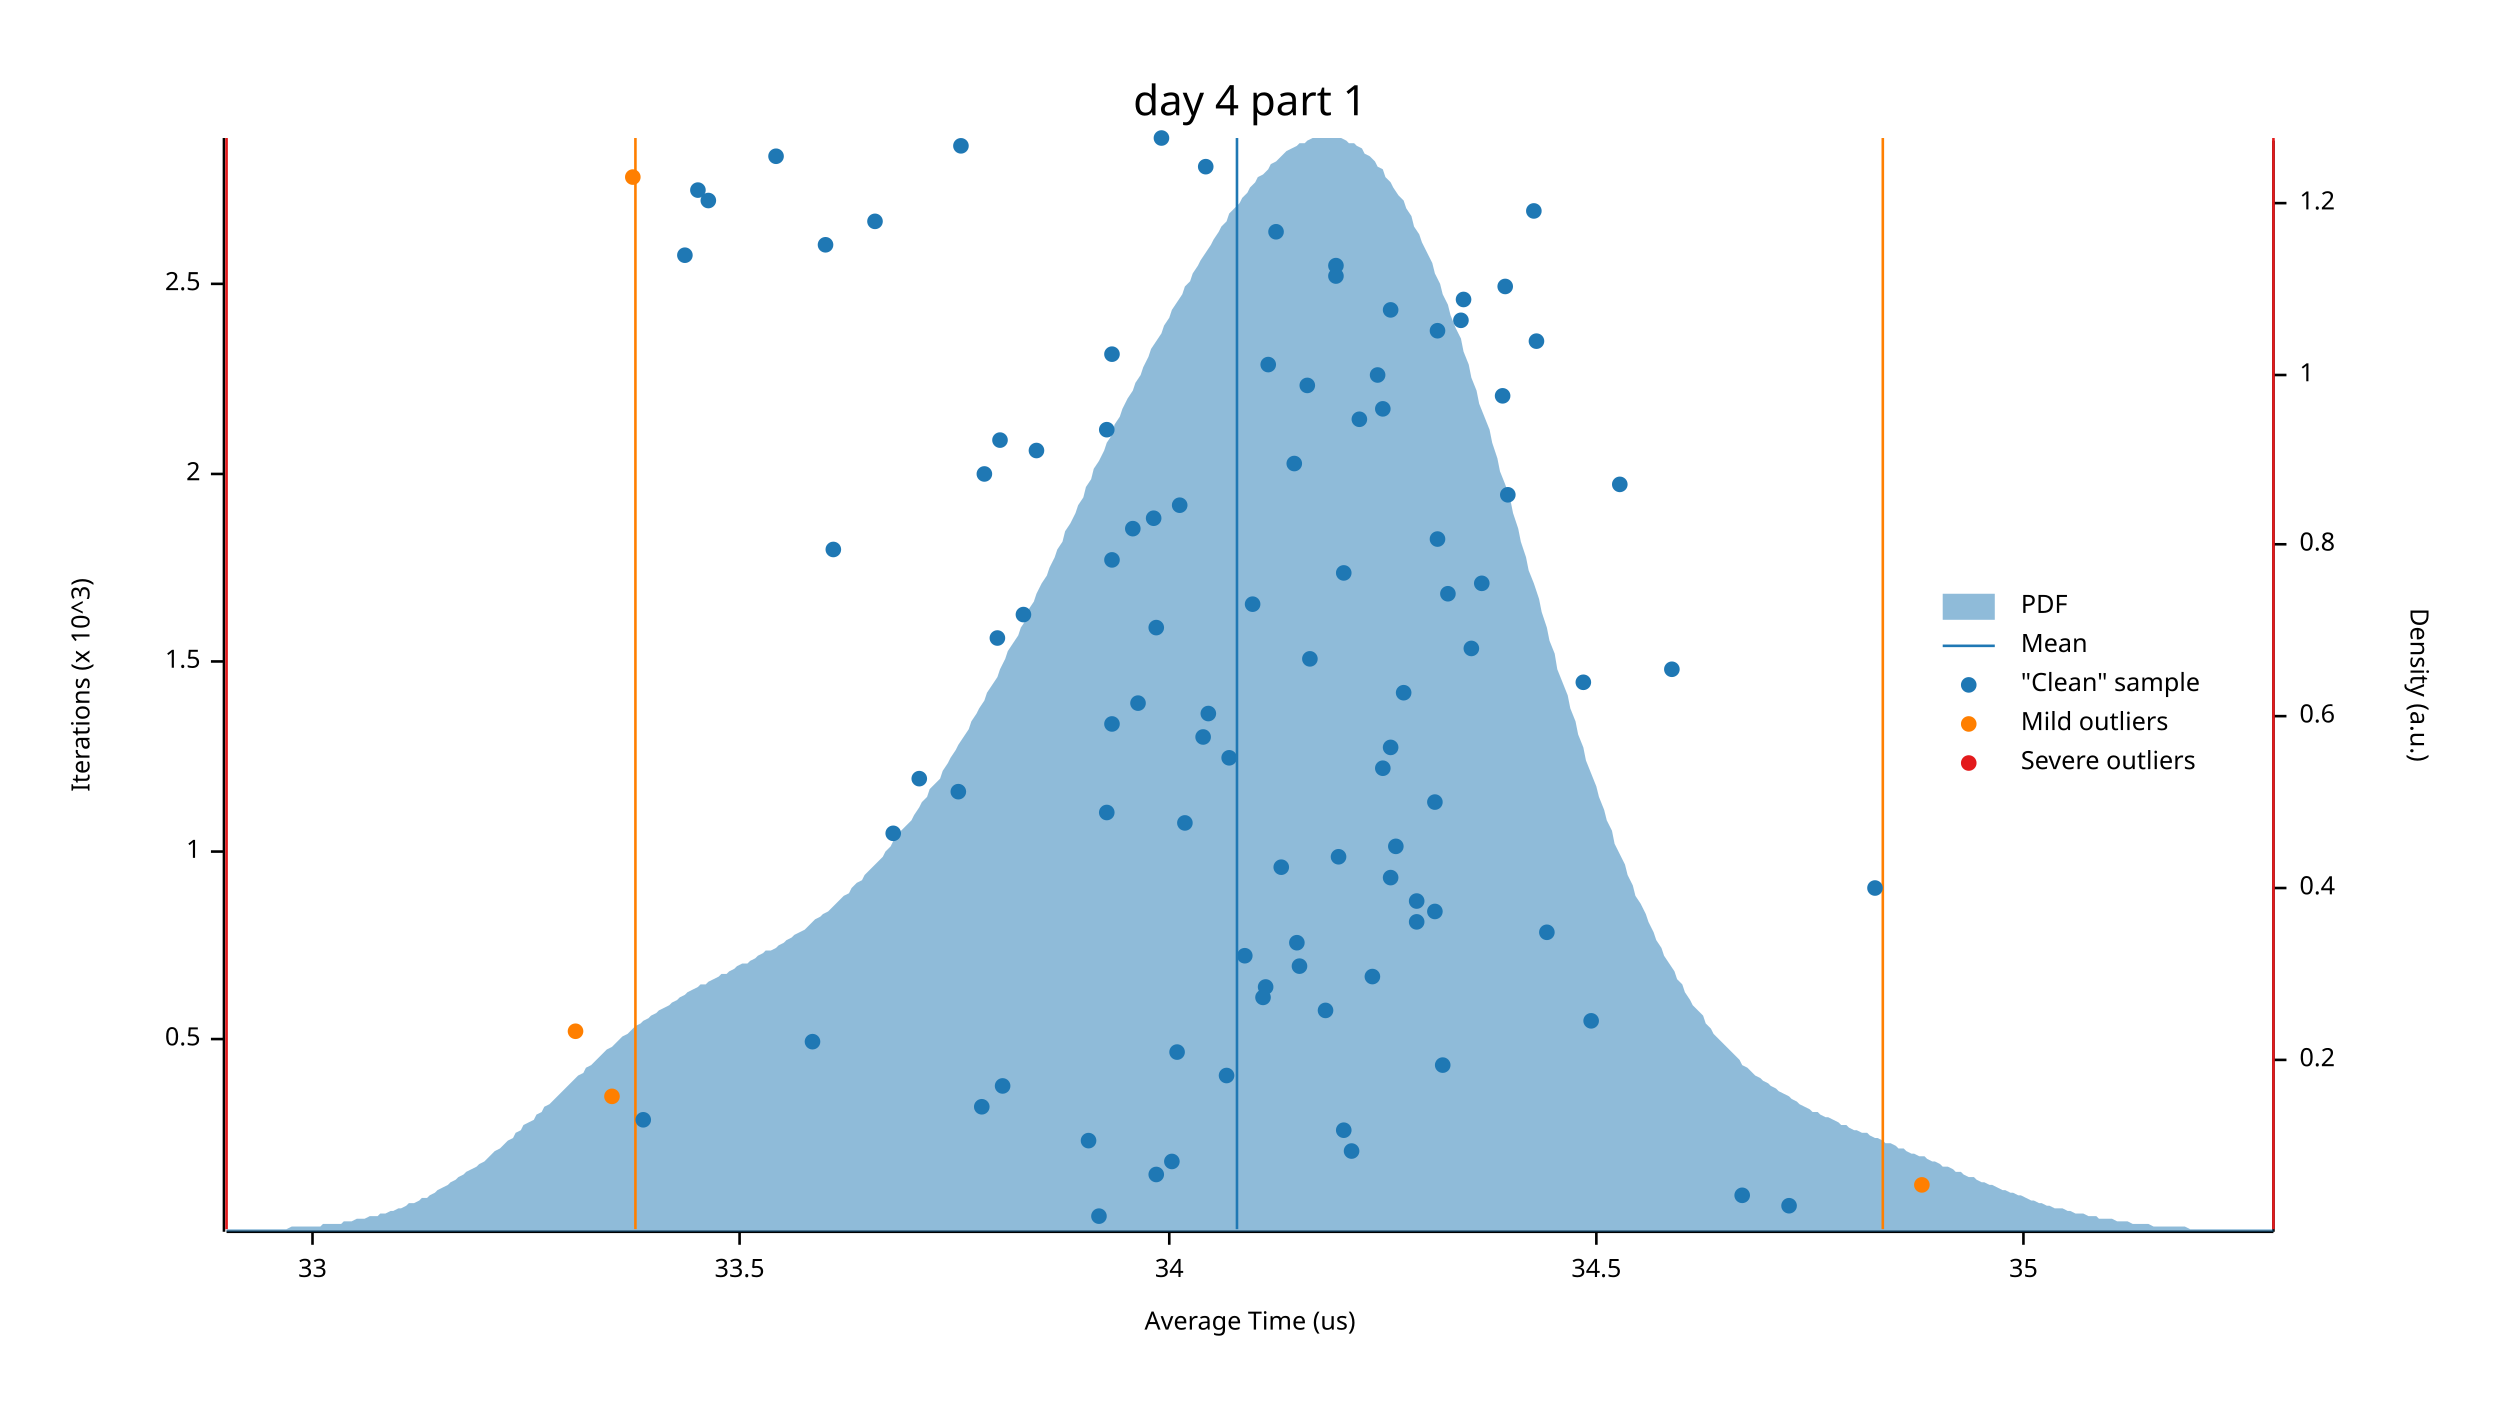
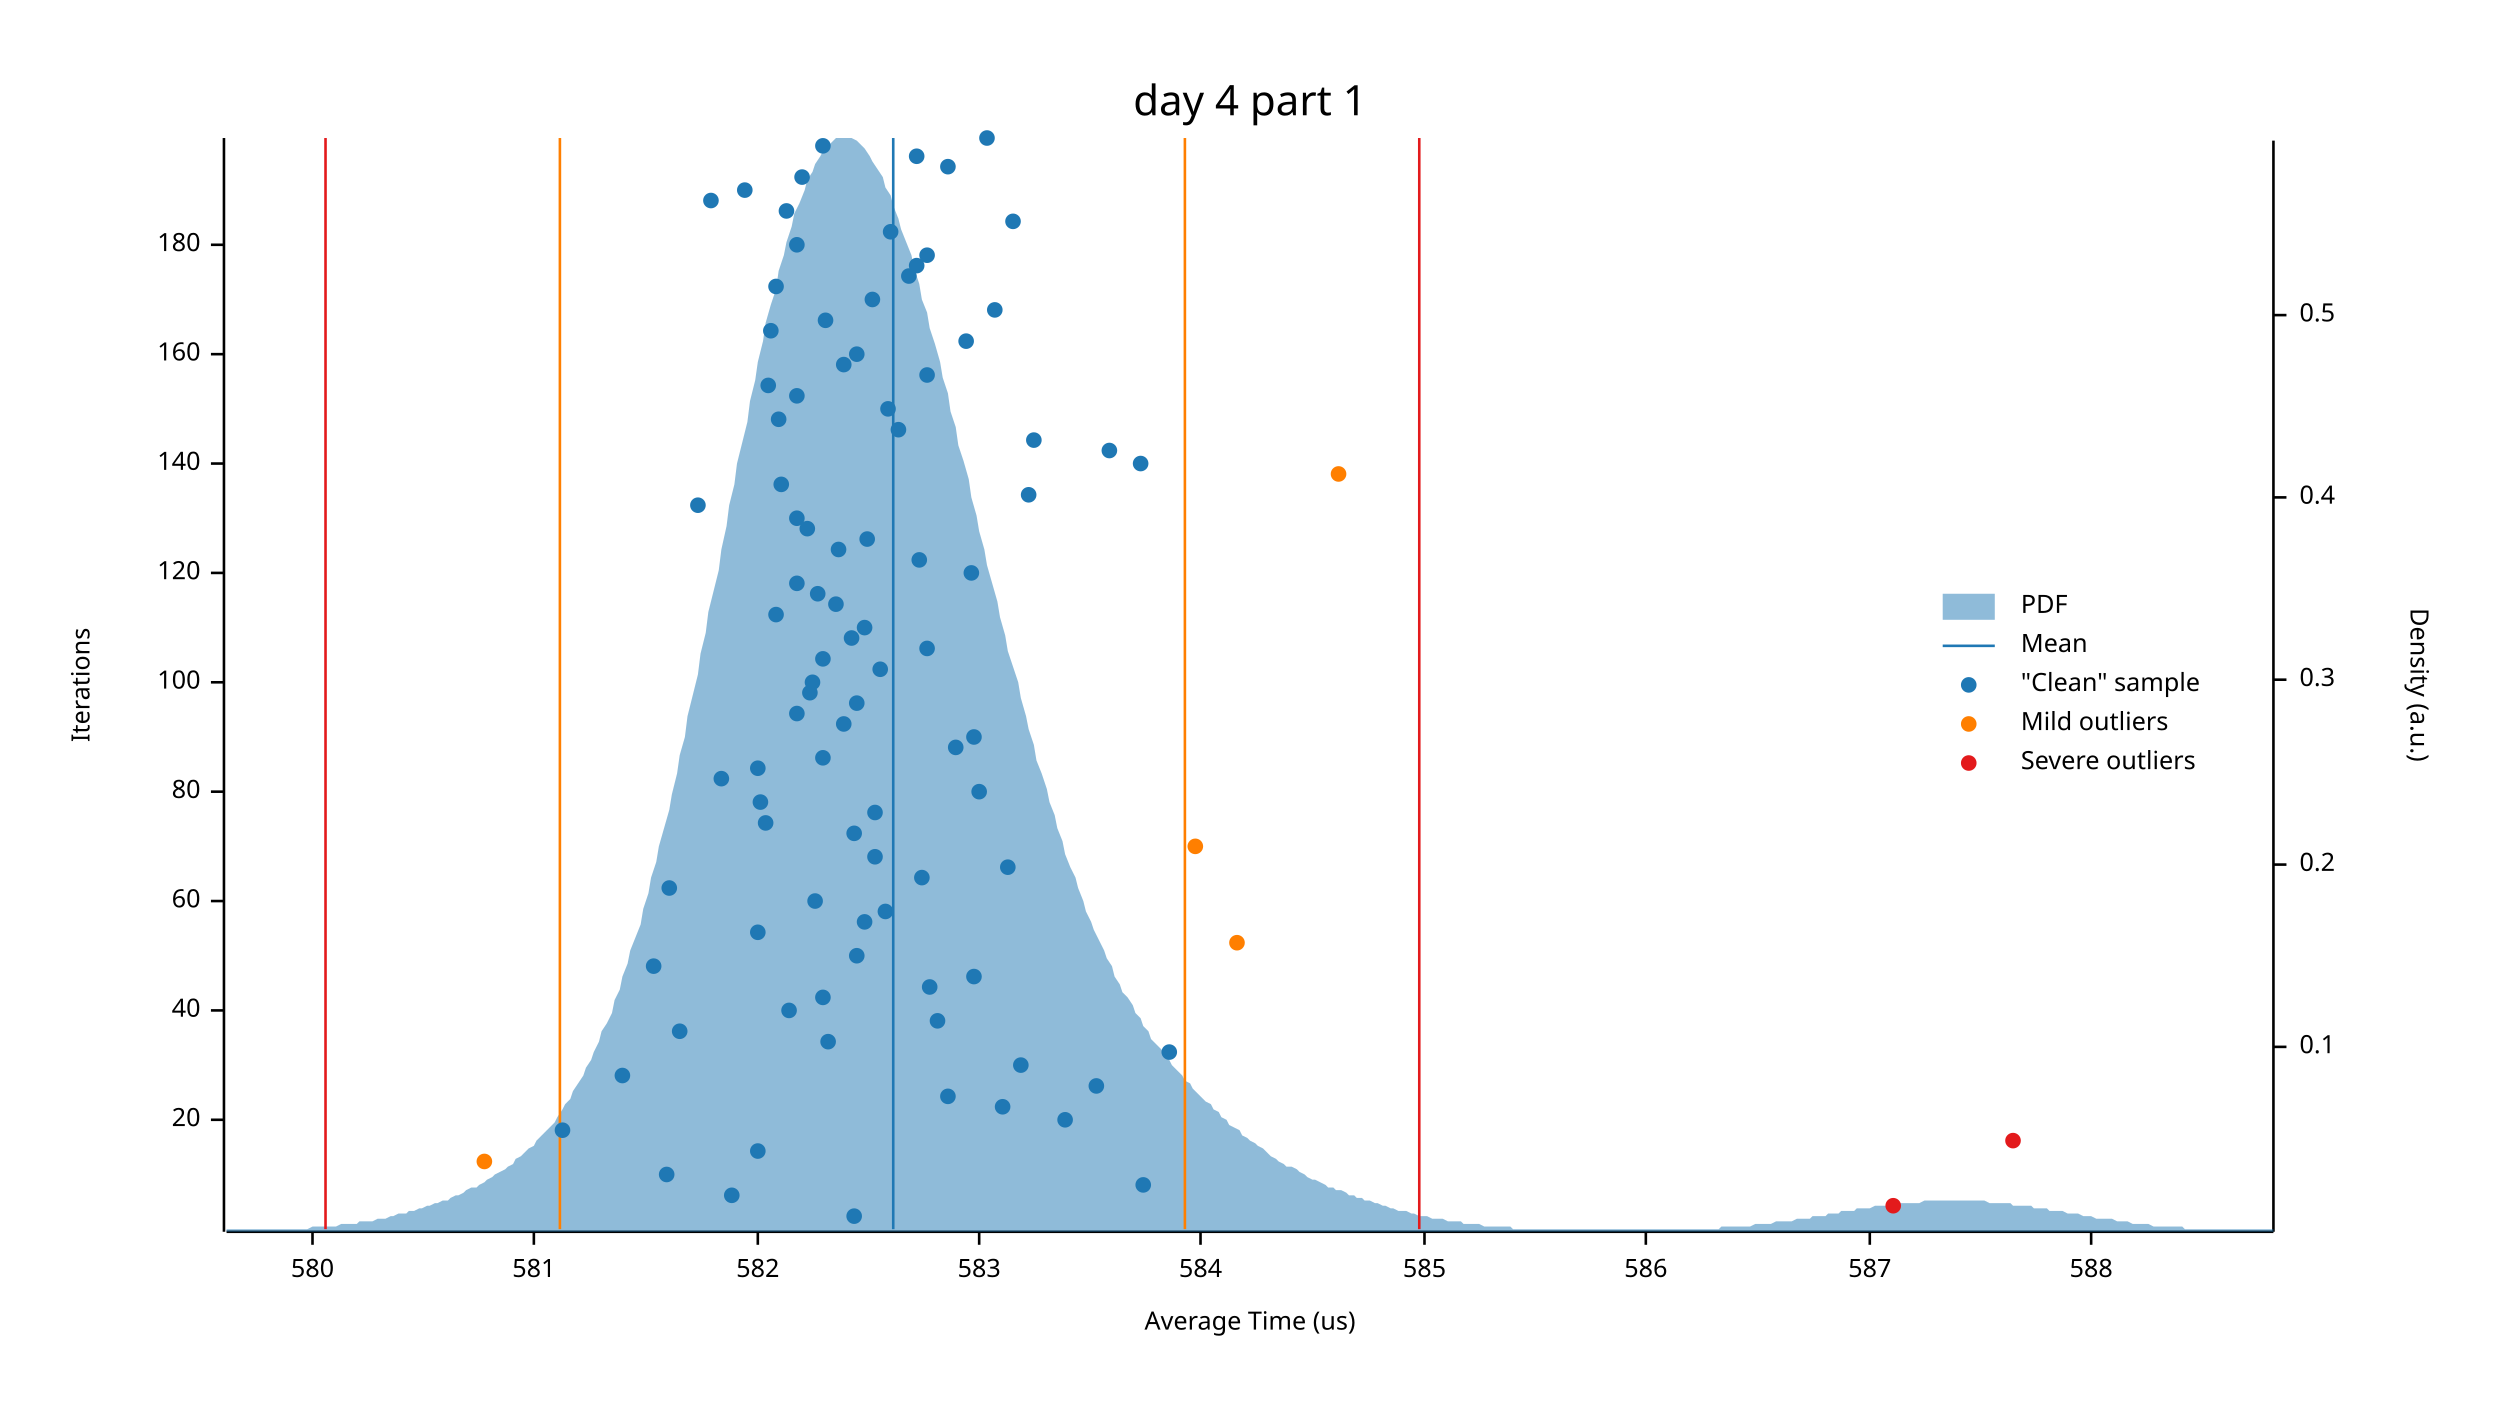
<svg xmlns="http://www.w3.org/2000/svg" width="960" height="540" viewBox="0 0 960 540">
  <text x="480" y="32" dy="0.76em" text-anchor="middle" font-family="sans-serif" font-size="16.129" opacity="1" fill="#000000">
day 4 part 1
</text>
  <text x="27" y="263" dy="0.76em" text-anchor="middle" font-family="sans-serif" font-size="9.677" opacity="1" fill="#000000" transform="rotate(270, 27, 263)">
- Iterations (x 10^3)
+ Iterations
</text>
  <text x="480" y="513" dy="-0.5ex" text-anchor="middle" font-family="sans-serif" font-size="9.677" opacity="1" fill="#000000">
Average Time (us)
</text>
  <polyline fill="none" opacity="1" stroke="#000000" stroke-width="1" points="86,53 86,473 " />
-   <text x="77" y="399" dy="0.5ex" text-anchor="end" font-family="sans-serif" font-size="9.677" opacity="1" fill="#000000">
- 0.5
- </text>
-   <polyline fill="none" opacity="1" stroke="#000000" stroke-width="1" points="81,399 86,399 " />
-   <text x="77" y="327" dy="0.5ex" text-anchor="end" font-family="sans-serif" font-size="9.677" opacity="1" fill="#000000">
- 1
- </text>
-   <polyline fill="none" opacity="1" stroke="#000000" stroke-width="1" points="81,327 86,327 " />
-   <text x="77" y="254" dy="0.5ex" text-anchor="end" font-family="sans-serif" font-size="9.677" opacity="1" fill="#000000">
- 1.5
- </text>
-   <polyline fill="none" opacity="1" stroke="#000000" stroke-width="1" points="81,254 86,254 " />
-   <text x="77" y="182" dy="0.5ex" text-anchor="end" font-family="sans-serif" font-size="9.677" opacity="1" fill="#000000">
- 2
- </text>
-   <polyline fill="none" opacity="1" stroke="#000000" stroke-width="1" points="81,182 86,182 " />
-   <text x="77" y="109" dy="0.5ex" text-anchor="end" font-family="sans-serif" font-size="9.677" opacity="1" fill="#000000">
- 2.5
- </text>
-   <polyline fill="none" opacity="1" stroke="#000000" stroke-width="1" points="81,109 86,109 " />
+   <text x="77" y="430" dy="0.5ex" text-anchor="end" font-family="sans-serif" font-size="9.677" opacity="1" fill="#000000">
+ 20
+ </text>
+   <polyline fill="none" opacity="1" stroke="#000000" stroke-width="1" points="81,430 86,430 " />
+   <text x="77" y="388" dy="0.5ex" text-anchor="end" font-family="sans-serif" font-size="9.677" opacity="1" fill="#000000">
+ 40
+ </text>
+   <polyline fill="none" opacity="1" stroke="#000000" stroke-width="1" points="81,388 86,388 " />
+   <text x="77" y="346" dy="0.5ex" text-anchor="end" font-family="sans-serif" font-size="9.677" opacity="1" fill="#000000">
+ 60
+ </text>
+   <polyline fill="none" opacity="1" stroke="#000000" stroke-width="1" points="81,346 86,346 " />
+   <text x="77" y="304" dy="0.5ex" text-anchor="end" font-family="sans-serif" font-size="9.677" opacity="1" fill="#000000">
+ 80
+ </text>
+   <polyline fill="none" opacity="1" stroke="#000000" stroke-width="1" points="81,304 86,304 " />
+   <text x="77" y="262" dy="0.5ex" text-anchor="end" font-family="sans-serif" font-size="9.677" opacity="1" fill="#000000">
+ 100
+ </text>
+   <polyline fill="none" opacity="1" stroke="#000000" stroke-width="1" points="81,262 86,262 " />
+   <text x="77" y="220" dy="0.5ex" text-anchor="end" font-family="sans-serif" font-size="9.677" opacity="1" fill="#000000">
+ 120
+ </text>
+   <polyline fill="none" opacity="1" stroke="#000000" stroke-width="1" points="81,220 86,220 " />
+   <text x="77" y="178" dy="0.5ex" text-anchor="end" font-family="sans-serif" font-size="9.677" opacity="1" fill="#000000">
+ 140
+ </text>
+   <polyline fill="none" opacity="1" stroke="#000000" stroke-width="1" points="81,178 86,178 " />
+   <text x="77" y="136" dy="0.5ex" text-anchor="end" font-family="sans-serif" font-size="9.677" opacity="1" fill="#000000">
+ 160
+ </text>
+   <polyline fill="none" opacity="1" stroke="#000000" stroke-width="1" points="81,136 86,136 " />
+   <text x="77" y="94" dy="0.5ex" text-anchor="end" font-family="sans-serif" font-size="9.677" opacity="1" fill="#000000">
+ 180
+ </text>
+   <polyline fill="none" opacity="1" stroke="#000000" stroke-width="1" points="81,94 86,94 " />
  <polyline fill="none" opacity="1" stroke="#000000" stroke-width="1" points="87,473 873,473 " />
  <text x="120" y="483" dy="0.76em" text-anchor="middle" font-family="sans-serif" font-size="9.677" opacity="1" fill="#000000">
- 33
+ 580
</text>
  <polyline fill="none" opacity="1" stroke="#000000" stroke-width="1" points="120,473 120,478 " />
-   <text x="284" y="483" dy="0.76em" text-anchor="middle" font-family="sans-serif" font-size="9.677" opacity="1" fill="#000000">
- 33.5
- </text>
-   <polyline fill="none" opacity="1" stroke="#000000" stroke-width="1" points="284,473 284,478 " />
-   <text x="449" y="483" dy="0.76em" text-anchor="middle" font-family="sans-serif" font-size="9.677" opacity="1" fill="#000000">
- 34
- </text>
-   <polyline fill="none" opacity="1" stroke="#000000" stroke-width="1" points="449,473 449,478 " />
-   <text x="613" y="483" dy="0.76em" text-anchor="middle" font-family="sans-serif" font-size="9.677" opacity="1" fill="#000000">
- 34.5
- </text>
-   <polyline fill="none" opacity="1" stroke="#000000" stroke-width="1" points="613,473 613,478 " />
-   <text x="777" y="483" dy="0.76em" text-anchor="middle" font-family="sans-serif" font-size="9.677" opacity="1" fill="#000000">
- 35
- </text>
-   <polyline fill="none" opacity="1" stroke="#000000" stroke-width="1" points="777,473 777,478 " />
+   <text x="205" y="483" dy="0.76em" text-anchor="middle" font-family="sans-serif" font-size="9.677" opacity="1" fill="#000000">
+ 581
+ </text>
+   <polyline fill="none" opacity="1" stroke="#000000" stroke-width="1" points="205,473 205,478 " />
+   <text x="291" y="483" dy="0.76em" text-anchor="middle" font-family="sans-serif" font-size="9.677" opacity="1" fill="#000000">
+ 582
+ </text>
+   <polyline fill="none" opacity="1" stroke="#000000" stroke-width="1" points="291,473 291,478 " />
+   <text x="376" y="483" dy="0.76em" text-anchor="middle" font-family="sans-serif" font-size="9.677" opacity="1" fill="#000000">
+ 583
+ </text>
+   <polyline fill="none" opacity="1" stroke="#000000" stroke-width="1" points="376,473 376,478 " />
+   <text x="461" y="483" dy="0.76em" text-anchor="middle" font-family="sans-serif" font-size="9.677" opacity="1" fill="#000000">
+ 584
+ </text>
+   <polyline fill="none" opacity="1" stroke="#000000" stroke-width="1" points="461,473 461,478 " />
+   <text x="547" y="483" dy="0.76em" text-anchor="middle" font-family="sans-serif" font-size="9.677" opacity="1" fill="#000000">
+ 585
+ </text>
+   <polyline fill="none" opacity="1" stroke="#000000" stroke-width="1" points="547,473 547,478 " />
+   <text x="632" y="483" dy="0.76em" text-anchor="middle" font-family="sans-serif" font-size="9.677" opacity="1" fill="#000000">
+ 586
+ </text>
+   <polyline fill="none" opacity="1" stroke="#000000" stroke-width="1" points="632,473 632,478 " />
+   <text x="718" y="483" dy="0.76em" text-anchor="middle" font-family="sans-serif" font-size="9.677" opacity="1" fill="#000000">
+ 587
+ </text>
+   <polyline fill="none" opacity="1" stroke="#000000" stroke-width="1" points="718,473 718,478 " />
+   <text x="803" y="483" dy="0.76em" text-anchor="middle" font-family="sans-serif" font-size="9.677" opacity="1" fill="#000000">
+ 588
+ </text>
+   <polyline fill="none" opacity="1" stroke="#000000" stroke-width="1" points="803,473 803,478 " />
  <text x="933" y="263" dy="0.76em" text-anchor="middle" font-family="sans-serif" font-size="9.677" opacity="1" fill="#000000" transform="rotate(90, 933, 263)">
Density (a.u.)
</text>
  <polyline fill="none" opacity="1" stroke="#000000" stroke-width="1" points="873,54 873,473 " />
-   <text x="883" y="407" dy="0.5ex" text-anchor="start" font-family="sans-serif" font-size="9.677" opacity="1" fill="#000000">
+   <text x="883" y="402" dy="0.5ex" text-anchor="start" font-family="sans-serif" font-size="9.677" opacity="1" fill="#000000">
+ 0.1
+ </text>
+   <polyline fill="none" opacity="1" stroke="#000000" stroke-width="1" points="873,402 878,402 " />
+   <text x="883" y="332" dy="0.5ex" text-anchor="start" font-family="sans-serif" font-size="9.677" opacity="1" fill="#000000">
0.2
</text>
-   <polyline fill="none" opacity="1" stroke="#000000" stroke-width="1" points="873,407 878,407 " />
-   <text x="883" y="341" dy="0.5ex" text-anchor="start" font-family="sans-serif" font-size="9.677" opacity="1" fill="#000000">
+   <polyline fill="none" opacity="1" stroke="#000000" stroke-width="1" points="873,332 878,332 " />
+   <text x="883" y="261" dy="0.5ex" text-anchor="start" font-family="sans-serif" font-size="9.677" opacity="1" fill="#000000">
+ 0.3
+ </text>
+   <polyline fill="none" opacity="1" stroke="#000000" stroke-width="1" points="873,261 878,261 " />
+   <text x="883" y="191" dy="0.5ex" text-anchor="start" font-family="sans-serif" font-size="9.677" opacity="1" fill="#000000">
0.4
</text>
-   <polyline fill="none" opacity="1" stroke="#000000" stroke-width="1" points="873,341 878,341 " />
-   <text x="883" y="275" dy="0.5ex" text-anchor="start" font-family="sans-serif" font-size="9.677" opacity="1" fill="#000000">
- 0.6
- </text>
-   <polyline fill="none" opacity="1" stroke="#000000" stroke-width="1" points="873,275 878,275 " />
-   <text x="883" y="209" dy="0.5ex" text-anchor="start" font-family="sans-serif" font-size="9.677" opacity="1" fill="#000000">
- 0.8
- </text>
-   <polyline fill="none" opacity="1" stroke="#000000" stroke-width="1" points="873,209 878,209 " />
-   <text x="883" y="144" dy="0.5ex" text-anchor="start" font-family="sans-serif" font-size="9.677" opacity="1" fill="#000000">
- 1
- </text>
-   <polyline fill="none" opacity="1" stroke="#000000" stroke-width="1" points="873,144 878,144 " />
-   <text x="883" y="78" dy="0.5ex" text-anchor="start" font-family="sans-serif" font-size="9.677" opacity="1" fill="#000000">
- 1.2
- </text>
-   <polyline fill="none" opacity="1" stroke="#000000" stroke-width="1" points="873,78 878,78 " />
-   <polygon opacity="0.5" fill="#1F78B4" points="87,472 88,472 90,472 91,472 93,472 94,472 96,472 98,472 99,472 101,472 102,472 104,472 105,472 107,472 109,472 110,472 112,471 113,471 115,471 116,471 118,471 120,471 121,471 123,471 124,470 126,470 127,470 129,470 131,470 132,469 134,469 135,469 137,468 138,468 140,468 142,467 143,467 145,467 146,466 148,466 150,465 151,465 153,464 154,464 156,463 157,462 159,462 161,461 162,460 164,460 165,459 167,458 168,457 170,456 172,455 173,454 175,453 176,452 178,451 179,450 181,449 183,448 184,447 186,446 187,445 189,443 190,442 192,441 194,439 195,438 197,437 198,435 200,434 201,432 203,431 205,430 206,428 208,427 209,425 211,424 213,422 214,421 216,419 217,418 219,416 220,415 222,413 224,412 225,410 227,409 228,408 230,406 231,405 233,403 235,402 236,401 238,399 239,398 241,397 242,396 244,394 246,393 247,392 249,391 250,390 252,389 253,388 255,387 257,386 258,385 260,384 261,383 263,382 264,381 266,380 268,379 269,378 271,378 272,377 274,376 276,375 277,374 279,374 280,373 282,372 283,371 285,370 287,370 288,369 290,368 291,367 293,366 294,365 296,365 298,364 299,363 301,362 302,361 304,360 305,359 307,358 309,357 310,356 312,354 313,353 315,352 316,351 318,350 320,348 321,347 323,345 324,344 326,343 327,341 329,339 331,338 332,336 334,334 335,333 337,331 339,329 340,327 342,325 343,323 345,321 346,319 348,317 350,315 351,313 353,310 354,308 356,306 357,303 359,301 361,299 362,296 364,293 365,291 367,288 368,286 370,283 372,280 373,277 375,274 376,272 378,269 379,266 381,263 383,260 384,257 386,253 387,250 389,247 391,244 392,241 394,238 395,234 397,231 398,228 400,224 402,221 403,218 405,214 406,211 408,208 409,204 411,201 413,197 414,194 416,191 417,187 419,184 420,180 422,177 424,173 425,170 427,167 428,163 430,160 431,157 433,153 435,150 436,147 438,144 439,141 441,137 442,134 444,131 446,128 447,125 449,122 450,119 452,116 454,113 455,110 457,108 458,105 460,102 461,100 463,97 465,94 466,92 468,89 469,87 471,85 472,82 474,80 476,78 477,76 479,74 480,72 482,70 483,68 485,67 487,65 488,63 490,62 491,61 493,59 494,58 496,57 498,56 499,55 501,55 502,54 504,53 505,53 507,53 509,53 510,53 512,53 513,53 515,53 517,54 518,55 520,55 521,56 523,57 524,59 526,60 528,62 529,64 531,65 532,68 534,70 535,72 537,75 539,77 540,80 542,83 543,87 545,90 546,93 548,97 550,101 551,105 553,109 554,113 556,117 557,121 559,126 561,130 562,135 564,140 565,145 567,150 568,155 570,160 572,165 573,170 575,176 576,181 578,186 580,192 581,197 583,203 584,208 586,214 587,219 589,224 591,230 592,235 594,241 595,246 597,251 598,257 600,262 602,267 603,272 605,277 606,282 608,287 609,292 611,297 613,302 614,306 616,311 617,315 619,319 620,324 622,328 624,332 625,336 627,340 628,344 630,347 632,351 633,354 635,358 636,361 638,364 639,367 641,370 643,373 644,376 646,378 647,381 649,384 650,386 652,388 654,390 655,393 657,395 658,397 660,399 661,400 663,402 665,404 666,405 668,407 669,409 671,410 672,411 674,413 676,414 677,415 679,416 680,417 682,418 683,419 685,420 687,421 688,422 690,423 691,424 693,425 695,426 696,427 698,427 699,428 701,429 702,429 704,430 706,431 707,432 709,432 710,433 712,434 713,434 715,435 717,435 718,436 720,437 721,437 723,438 724,439 726,439 728,440 729,441 731,441 732,442 734,443 735,443 737,444 739,444 740,445 742,446 743,446 745,447 746,448 748,448 750,449 751,450 753,450 754,451 756,452 758,452 759,453 761,454 762,454 764,455 765,455 767,456 769,457 770,457 772,458 773,458 775,459 776,459 778,460 780,461 781,461 783,462 784,462 786,463 787,463 789,464 791,464 792,464 794,465 795,465 797,466 798,466 800,466 802,467 803,467 805,467 806,468 808,468 809,468 811,468 813,469 814,469 816,469 817,469 819,470 821,470 822,470 824,470 825,470 827,471 828,471 830,471 832,471 833,471 835,471 836,471 838,471 839,471 841,472 843,472 844,472 846,472 847,472 849,472 850,472 852,472 854,472 855,472 857,472 858,472 860,472 861,472 863,472 865,472 866,472 868,472 869,472 871,472 873,472 873,473 87,473 " />
-   <polyline fill="none" opacity="1" stroke="#1F78B4" stroke-width="1" points="475,472 475,53 " />
-   <polyline fill="none" opacity="1" stroke="#FF7F00" stroke-width="1" points="244,472 244,53 " />
-   <polyline fill="none" opacity="1" stroke="#FF7F00" stroke-width="1" points="723,472 723,53 " />
-   <polyline fill="none" opacity="1" stroke="#E31A1C" stroke-width="1" points="87,472 87,53 " />
-   <polyline fill="none" opacity="1" stroke="#E31A1C" stroke-width="1" points="873,472 873,53 " />
-   <circle cx="422" cy="467" r="3" opacity="1" fill="#1F78B4" stroke="none" />
-   <circle cx="687" cy="463" r="3" opacity="1" fill="#1F78B4" stroke="none" />
-   <circle cx="669" cy="459" r="3" opacity="1" fill="#1F78B4" stroke="none" />
-   <circle cx="444" cy="451" r="3" opacity="1" fill="#1F78B4" stroke="none" />
-   <circle cx="450" cy="446" r="3" opacity="1" fill="#1F78B4" stroke="none" />
-   <circle cx="519" cy="442" r="3" opacity="1" fill="#1F78B4" stroke="none" />
-   <circle cx="418" cy="438" r="3" opacity="1" fill="#1F78B4" stroke="none" />
-   <circle cx="516" cy="434" r="3" opacity="1" fill="#1F78B4" stroke="none" />
-   <circle cx="247" cy="430" r="3" opacity="1" fill="#1F78B4" stroke="none" />
-   <circle cx="377" cy="425" r="3" opacity="1" fill="#1F78B4" stroke="none" />
-   <circle cx="385" cy="417" r="3" opacity="1" fill="#1F78B4" stroke="none" />
-   <circle cx="471" cy="413" r="3" opacity="1" fill="#1F78B4" stroke="none" />
-   <circle cx="554" cy="409" r="3" opacity="1" fill="#1F78B4" stroke="none" />
-   <circle cx="452" cy="404" r="3" opacity="1" fill="#1F78B4" stroke="none" />
-   <circle cx="312" cy="400" r="3" opacity="1" fill="#1F78B4" stroke="none" />
-   <circle cx="611" cy="392" r="3" opacity="1" fill="#1F78B4" stroke="none" />
-   <circle cx="509" cy="388" r="3" opacity="1" fill="#1F78B4" stroke="none" />
-   <circle cx="485" cy="383" r="3" opacity="1" fill="#1F78B4" stroke="none" />
-   <circle cx="486" cy="379" r="3" opacity="1" fill="#1F78B4" stroke="none" />
-   <circle cx="527" cy="375" r="3" opacity="1" fill="#1F78B4" stroke="none" />
-   <circle cx="499" cy="371" r="3" opacity="1" fill="#1F78B4" stroke="none" />
-   <circle cx="478" cy="367" r="3" opacity="1" fill="#1F78B4" stroke="none" />
-   <circle cx="498" cy="362" r="3" opacity="1" fill="#1F78B4" stroke="none" />
-   <circle cx="594" cy="358" r="3" opacity="1" fill="#1F78B4" stroke="none" />
-   <circle cx="544" cy="354" r="3" opacity="1" fill="#1F78B4" stroke="none" />
-   <circle cx="551" cy="350" r="3" opacity="1" fill="#1F78B4" stroke="none" />
-   <circle cx="544" cy="346" r="3" opacity="1" fill="#1F78B4" stroke="none" />
-   <circle cx="720" cy="341" r="3" opacity="1" fill="#1F78B4" stroke="none" />
-   <circle cx="534" cy="337" r="3" opacity="1" fill="#1F78B4" stroke="none" />
-   <circle cx="492" cy="333" r="3" opacity="1" fill="#1F78B4" stroke="none" />
-   <circle cx="514" cy="329" r="3" opacity="1" fill="#1F78B4" stroke="none" />
-   <circle cx="536" cy="325" r="3" opacity="1" fill="#1F78B4" stroke="none" />
-   <circle cx="343" cy="320" r="3" opacity="1" fill="#1F78B4" stroke="none" />
-   <circle cx="455" cy="316" r="3" opacity="1" fill="#1F78B4" stroke="none" />
-   <circle cx="425" cy="312" r="3" opacity="1" fill="#1F78B4" stroke="none" />
-   <circle cx="551" cy="308" r="3" opacity="1" fill="#1F78B4" stroke="none" />
-   <circle cx="368" cy="304" r="3" opacity="1" fill="#1F78B4" stroke="none" />
-   <circle cx="353" cy="299" r="3" opacity="1" fill="#1F78B4" stroke="none" />
-   <circle cx="531" cy="295" r="3" opacity="1" fill="#1F78B4" stroke="none" />
-   <circle cx="472" cy="291" r="3" opacity="1" fill="#1F78B4" stroke="none" />
-   <circle cx="534" cy="287" r="3" opacity="1" fill="#1F78B4" stroke="none" />
-   <circle cx="462" cy="283" r="3" opacity="1" fill="#1F78B4" stroke="none" />
-   <circle cx="427" cy="278" r="3" opacity="1" fill="#1F78B4" stroke="none" />
-   <circle cx="464" cy="274" r="3" opacity="1" fill="#1F78B4" stroke="none" />
-   <circle cx="437" cy="270" r="3" opacity="1" fill="#1F78B4" stroke="none" />
-   <circle cx="539" cy="266" r="3" opacity="1" fill="#1F78B4" stroke="none" />
-   <circle cx="608" cy="262" r="3" opacity="1" fill="#1F78B4" stroke="none" />
-   <circle cx="642" cy="257" r="3" opacity="1" fill="#1F78B4" stroke="none" />
-   <circle cx="503" cy="253" r="3" opacity="1" fill="#1F78B4" stroke="none" />
-   <circle cx="565" cy="249" r="3" opacity="1" fill="#1F78B4" stroke="none" />
-   <circle cx="383" cy="245" r="3" opacity="1" fill="#1F78B4" stroke="none" />
-   <circle cx="444" cy="241" r="3" opacity="1" fill="#1F78B4" stroke="none" />
-   <circle cx="393" cy="236" r="3" opacity="1" fill="#1F78B4" stroke="none" />
-   <circle cx="481" cy="232" r="3" opacity="1" fill="#1F78B4" stroke="none" />
-   <circle cx="556" cy="228" r="3" opacity="1" fill="#1F78B4" stroke="none" />
-   <circle cx="569" cy="224" r="3" opacity="1" fill="#1F78B4" stroke="none" />
-   <circle cx="516" cy="220" r="3" opacity="1" fill="#1F78B4" stroke="none" />
-   <circle cx="427" cy="215" r="3" opacity="1" fill="#1F78B4" stroke="none" />
-   <circle cx="320" cy="211" r="3" opacity="1" fill="#1F78B4" stroke="none" />
-   <circle cx="552" cy="207" r="3" opacity="1" fill="#1F78B4" stroke="none" />
-   <circle cx="435" cy="203" r="3" opacity="1" fill="#1F78B4" stroke="none" />
-   <circle cx="443" cy="199" r="3" opacity="1" fill="#1F78B4" stroke="none" />
-   <circle cx="453" cy="194" r="3" opacity="1" fill="#1F78B4" stroke="none" />
-   <circle cx="579" cy="190" r="3" opacity="1" fill="#1F78B4" stroke="none" />
-   <circle cx="622" cy="186" r="3" opacity="1" fill="#1F78B4" stroke="none" />
-   <circle cx="378" cy="182" r="3" opacity="1" fill="#1F78B4" stroke="none" />
-   <circle cx="497" cy="178" r="3" opacity="1" fill="#1F78B4" stroke="none" />
-   <circle cx="398" cy="173" r="3" opacity="1" fill="#1F78B4" stroke="none" />
-   <circle cx="384" cy="169" r="3" opacity="1" fill="#1F78B4" stroke="none" />
-   <circle cx="425" cy="165" r="3" opacity="1" fill="#1F78B4" stroke="none" />
-   <circle cx="522" cy="161" r="3" opacity="1" fill="#1F78B4" stroke="none" />
-   <circle cx="531" cy="157" r="3" opacity="1" fill="#1F78B4" stroke="none" />
-   <circle cx="577" cy="152" r="3" opacity="1" fill="#1F78B4" stroke="none" />
-   <circle cx="502" cy="148" r="3" opacity="1" fill="#1F78B4" stroke="none" />
-   <circle cx="529" cy="144" r="3" opacity="1" fill="#1F78B4" stroke="none" />
-   <circle cx="487" cy="140" r="3" opacity="1" fill="#1F78B4" stroke="none" />
-   <circle cx="427" cy="136" r="3" opacity="1" fill="#1F78B4" stroke="none" />
-   <circle cx="590" cy="131" r="3" opacity="1" fill="#1F78B4" stroke="none" />
-   <circle cx="552" cy="127" r="3" opacity="1" fill="#1F78B4" stroke="none" />
-   <circle cx="561" cy="123" r="3" opacity="1" fill="#1F78B4" stroke="none" />
-   <circle cx="534" cy="119" r="3" opacity="1" fill="#1F78B4" stroke="none" />
-   <circle cx="562" cy="115" r="3" opacity="1" fill="#1F78B4" stroke="none" />
-   <circle cx="578" cy="110" r="3" opacity="1" fill="#1F78B4" stroke="none" />
-   <circle cx="513" cy="106" r="3" opacity="1" fill="#1F78B4" stroke="none" />
-   <circle cx="513" cy="102" r="3" opacity="1" fill="#1F78B4" stroke="none" />
-   <circle cx="263" cy="98" r="3" opacity="1" fill="#1F78B4" stroke="none" />
-   <circle cx="317" cy="94" r="3" opacity="1" fill="#1F78B4" stroke="none" />
-   <circle cx="490" cy="89" r="3" opacity="1" fill="#1F78B4" stroke="none" />
-   <circle cx="336" cy="85" r="3" opacity="1" fill="#1F78B4" stroke="none" />
-   <circle cx="589" cy="81" r="3" opacity="1" fill="#1F78B4" stroke="none" />
-   <circle cx="272" cy="77" r="3" opacity="1" fill="#1F78B4" stroke="none" />
-   <circle cx="268" cy="73" r="3" opacity="1" fill="#1F78B4" stroke="none" />
-   <circle cx="463" cy="64" r="3" opacity="1" fill="#1F78B4" stroke="none" />
-   <circle cx="298" cy="60" r="3" opacity="1" fill="#1F78B4" stroke="none" />
-   <circle cx="369" cy="56" r="3" opacity="1" fill="#1F78B4" stroke="none" />
-   <circle cx="446" cy="53" r="3" opacity="1" fill="#1F78B4" stroke="none" />
-   <circle cx="738" cy="455" r="3" opacity="1" fill="#FF7F00" stroke="none" />
-   <circle cx="235" cy="421" r="3" opacity="1" fill="#FF7F00" stroke="none" />
-   <circle cx="221" cy="396" r="3" opacity="1" fill="#FF7F00" stroke="none" />
-   <circle cx="243" cy="68" r="3" opacity="1" fill="#FF7F00" stroke="none" />
+   <polyline fill="none" opacity="1" stroke="#000000" stroke-width="1" points="873,191 878,191 " />
+   <text x="883" y="121" dy="0.5ex" text-anchor="start" font-family="sans-serif" font-size="9.677" opacity="1" fill="#000000">
+ 0.5
+ </text>
+   <polyline fill="none" opacity="1" stroke="#000000" stroke-width="1" points="873,121 878,121 " />
+   <polygon opacity="0.5" fill="#1F78B4" points="87,472 88,472 90,472 91,472 93,472 94,472 96,472 98,472 99,472 101,472 102,472 104,472 105,472 107,472 109,472 110,472 112,472 113,472 115,472 116,472 118,472 120,471 121,471 123,471 124,471 126,471 127,471 129,471 131,470 132,470 134,470 135,470 137,470 138,469 140,469 142,469 143,469 145,468 146,468 148,468 150,467 151,467 153,466 154,466 156,466 157,465 159,465 161,464 162,464 164,463 165,463 167,462 168,462 170,461 172,461 173,460 175,459 176,459 178,458 179,457 181,456 183,456 184,455 186,454 187,453 189,452 190,451 192,450 194,449 195,448 197,447 198,445 200,444 201,443 203,441 205,440 206,438 208,436 209,435 211,433 213,431 214,429 216,426 217,424 219,422 220,419 222,416 224,413 225,410 227,407 228,404 230,400 231,396 233,393 235,389 236,384 238,380 239,375 241,370 242,365 244,360 246,355 247,349 249,343 250,337 252,331 253,325 255,318 257,311 258,305 260,297 261,290 263,283 264,275 266,267 268,259 269,251 271,243 272,235 274,227 276,219 277,211 279,202 280,194 282,186 283,178 285,170 287,162 288,154 290,146 291,139 293,131 294,124 296,117 298,111 299,104 301,98 302,93 304,87 305,82 307,78 309,73 310,69 312,66 313,63 315,60 316,58 318,56 320,54 321,53 323,53 324,53 326,53 327,53 329,54 331,56 332,57 334,60 335,62 337,65 339,68 340,72 342,75 343,79 345,84 346,88 348,93 350,98 351,103 353,109 354,115 356,120 357,126 359,132 361,139 362,145 364,151 365,158 367,164 368,171 370,177 372,184 373,191 375,198 376,204 378,211 379,217 381,224 383,231 384,237 386,244 387,250 389,256 391,262 392,268 394,275 395,280 397,286 398,292 400,297 402,303 403,308 405,313 406,318 408,323 409,328 411,333 413,337 414,341 416,346 417,350 419,354 420,357 422,361 424,365 425,368 427,371 428,375 430,378 431,381 433,383 435,386 436,389 438,391 439,394 441,396 442,399 444,401 446,403 447,405 449,407 450,409 452,411 454,413 455,415 457,416 458,418 460,420 461,421 463,423 465,424 466,426 468,427 469,429 471,430 472,432 474,433 476,434 477,436 479,437 480,438 482,439 483,440 485,441 487,443 488,444 490,445 491,446 493,447 494,448 496,448 498,449 499,450 501,451 502,452 504,453 505,453 507,454 509,455 510,456 512,456 513,457 515,457 517,458 518,459 520,459 521,460 523,460 524,461 526,461 528,462 529,462 531,463 532,463 534,464 535,464 537,465 539,465 540,465 542,466 543,466 545,467 546,467 548,467 550,468 551,468 553,468 554,468 556,469 557,469 559,469 561,469 562,470 564,470 565,470 567,470 568,470 570,471 572,471 573,471 575,471 576,471 578,471 580,471 581,472 583,472 584,472 586,472 587,472 589,472 591,472 592,472 594,472 595,472 597,472 598,472 600,472 602,472 603,472 605,472 606,472 608,472 609,472 611,472 613,472 614,472 616,472 617,472 619,472 620,472 622,472 624,472 625,472 627,472 628,472 630,472 632,472 633,472 635,472 636,472 638,472 639,472 641,472 643,472 644,472 646,472 647,472 649,472 650,472 652,472 654,472 655,472 657,472 658,472 660,472 661,471 663,471 665,471 666,471 668,471 669,471 671,471 672,471 674,470 676,470 677,470 679,470 680,470 682,469 683,469 685,469 687,469 688,469 690,468 691,468 693,468 695,468 696,467 698,467 699,467 701,467 702,466 704,466 706,466 707,465 709,465 710,465 712,465 713,464 715,464 717,464 718,464 720,463 721,463 723,463 724,463 726,463 728,462 729,462 731,462 732,462 734,462 735,462 737,462 739,461 740,461 742,461 743,461 745,461 746,461 748,461 750,461 751,461 753,461 754,461 756,461 758,461 759,461 761,461 762,461 764,462 765,462 767,462 769,462 770,462 772,462 773,463 775,463 776,463 778,463 780,463 781,464 783,464 784,464 786,464 787,465 789,465 791,465 792,465 794,466 795,466 797,466 798,466 800,467 802,467 803,467 805,468 806,468 808,468 809,468 811,468 813,469 814,469 816,469 817,469 819,470 821,470 822,470 824,470 825,470 827,471 828,471 830,471 832,471 833,471 835,471 836,471 838,471 839,472 841,472 843,472 844,472 846,472 847,472 849,472 850,472 852,472 854,472 855,472 857,472 858,472 860,472 861,472 863,472 865,472 866,472 868,472 869,472 871,472 873,472 873,473 87,473 " />
+   <polyline fill="none" opacity="1" stroke="#1F78B4" stroke-width="1" points="343,472 343,53 " />
+   <polyline fill="none" opacity="1" stroke="#FF7F00" stroke-width="1" points="215,472 215,53 " />
+   <polyline fill="none" opacity="1" stroke="#FF7F00" stroke-width="1" points="455,472 455,53 " />
+   <polyline fill="none" opacity="1" stroke="#E31A1C" stroke-width="1" points="125,472 125,53 " />
+   <polyline fill="none" opacity="1" stroke="#E31A1C" stroke-width="1" points="545,472 545,53 " />
+   <circle cx="328" cy="467" r="3" opacity="1" fill="#1F78B4" stroke="none" />
+   <circle cx="281" cy="459" r="3" opacity="1" fill="#1F78B4" stroke="none" />
+   <circle cx="439" cy="455" r="3" opacity="1" fill="#1F78B4" stroke="none" />
+   <circle cx="256" cy="451" r="3" opacity="1" fill="#1F78B4" stroke="none" />
+   <circle cx="291" cy="442" r="3" opacity="1" fill="#1F78B4" stroke="none" />
+   <circle cx="216" cy="434" r="3" opacity="1" fill="#1F78B4" stroke="none" />
+   <circle cx="409" cy="430" r="3" opacity="1" fill="#1F78B4" stroke="none" />
+   <circle cx="385" cy="425" r="3" opacity="1" fill="#1F78B4" stroke="none" />
+   <circle cx="364" cy="421" r="3" opacity="1" fill="#1F78B4" stroke="none" />
+   <circle cx="421" cy="417" r="3" opacity="1" fill="#1F78B4" stroke="none" />
+   <circle cx="239" cy="413" r="3" opacity="1" fill="#1F78B4" stroke="none" />
+   <circle cx="392" cy="409" r="3" opacity="1" fill="#1F78B4" stroke="none" />
+   <circle cx="449" cy="404" r="3" opacity="1" fill="#1F78B4" stroke="none" />
+   <circle cx="318" cy="400" r="3" opacity="1" fill="#1F78B4" stroke="none" />
+   <circle cx="261" cy="396" r="3" opacity="1" fill="#1F78B4" stroke="none" />
+   <circle cx="360" cy="392" r="3" opacity="1" fill="#1F78B4" stroke="none" />
+   <circle cx="303" cy="388" r="3" opacity="1" fill="#1F78B4" stroke="none" />
+   <circle cx="316" cy="383" r="3" opacity="1" fill="#1F78B4" stroke="none" />
+   <circle cx="357" cy="379" r="3" opacity="1" fill="#1F78B4" stroke="none" />
+   <circle cx="374" cy="375" r="3" opacity="1" fill="#1F78B4" stroke="none" />
+   <circle cx="251" cy="371" r="3" opacity="1" fill="#1F78B4" stroke="none" />
+   <circle cx="329" cy="367" r="3" opacity="1" fill="#1F78B4" stroke="none" />
+   <circle cx="291" cy="358" r="3" opacity="1" fill="#1F78B4" stroke="none" />
+   <circle cx="332" cy="354" r="3" opacity="1" fill="#1F78B4" stroke="none" />
+   <circle cx="340" cy="350" r="3" opacity="1" fill="#1F78B4" stroke="none" />
+   <circle cx="313" cy="346" r="3" opacity="1" fill="#1F78B4" stroke="none" />
+   <circle cx="257" cy="341" r="3" opacity="1" fill="#1F78B4" stroke="none" />
+   <circle cx="354" cy="337" r="3" opacity="1" fill="#1F78B4" stroke="none" />
+   <circle cx="387" cy="333" r="3" opacity="1" fill="#1F78B4" stroke="none" />
+   <circle cx="336" cy="329" r="3" opacity="1" fill="#1F78B4" stroke="none" />
+   <circle cx="328" cy="320" r="3" opacity="1" fill="#1F78B4" stroke="none" />
+   <circle cx="294" cy="316" r="3" opacity="1" fill="#1F78B4" stroke="none" />
+   <circle cx="336" cy="312" r="3" opacity="1" fill="#1F78B4" stroke="none" />
+   <circle cx="292" cy="308" r="3" opacity="1" fill="#1F78B4" stroke="none" />
+   <circle cx="376" cy="304" r="3" opacity="1" fill="#1F78B4" stroke="none" />
+   <circle cx="277" cy="299" r="3" opacity="1" fill="#1F78B4" stroke="none" />
+   <circle cx="291" cy="295" r="3" opacity="1" fill="#1F78B4" stroke="none" />
+   <circle cx="316" cy="291" r="3" opacity="1" fill="#1F78B4" stroke="none" />
+   <circle cx="367" cy="287" r="3" opacity="1" fill="#1F78B4" stroke="none" />
+   <circle cx="374" cy="283" r="3" opacity="1" fill="#1F78B4" stroke="none" />
+   <circle cx="324" cy="278" r="3" opacity="1" fill="#1F78B4" stroke="none" />
+   <circle cx="306" cy="274" r="3" opacity="1" fill="#1F78B4" stroke="none" />
+   <circle cx="329" cy="270" r="3" opacity="1" fill="#1F78B4" stroke="none" />
+   <circle cx="311" cy="266" r="3" opacity="1" fill="#1F78B4" stroke="none" />
+   <circle cx="312" cy="262" r="3" opacity="1" fill="#1F78B4" stroke="none" />
+   <circle cx="338" cy="257" r="3" opacity="1" fill="#1F78B4" stroke="none" />
+   <circle cx="316" cy="253" r="3" opacity="1" fill="#1F78B4" stroke="none" />
+   <circle cx="356" cy="249" r="3" opacity="1" fill="#1F78B4" stroke="none" />
+   <circle cx="327" cy="245" r="3" opacity="1" fill="#1F78B4" stroke="none" />
+   <circle cx="332" cy="241" r="3" opacity="1" fill="#1F78B4" stroke="none" />
+   <circle cx="298" cy="236" r="3" opacity="1" fill="#1F78B4" stroke="none" />
+   <circle cx="321" cy="232" r="3" opacity="1" fill="#1F78B4" stroke="none" />
+   <circle cx="314" cy="228" r="3" opacity="1" fill="#1F78B4" stroke="none" />
+   <circle cx="306" cy="224" r="3" opacity="1" fill="#1F78B4" stroke="none" />
+   <circle cx="373" cy="220" r="3" opacity="1" fill="#1F78B4" stroke="none" />
+   <circle cx="353" cy="215" r="3" opacity="1" fill="#1F78B4" stroke="none" />
+   <circle cx="322" cy="211" r="3" opacity="1" fill="#1F78B4" stroke="none" />
+   <circle cx="333" cy="207" r="3" opacity="1" fill="#1F78B4" stroke="none" />
+   <circle cx="310" cy="203" r="3" opacity="1" fill="#1F78B4" stroke="none" />
+   <circle cx="306" cy="199" r="3" opacity="1" fill="#1F78B4" stroke="none" />
+   <circle cx="268" cy="194" r="3" opacity="1" fill="#1F78B4" stroke="none" />
+   <circle cx="395" cy="190" r="3" opacity="1" fill="#1F78B4" stroke="none" />
+   <circle cx="300" cy="186" r="3" opacity="1" fill="#1F78B4" stroke="none" />
+   <circle cx="438" cy="178" r="3" opacity="1" fill="#1F78B4" stroke="none" />
+   <circle cx="426" cy="173" r="3" opacity="1" fill="#1F78B4" stroke="none" />
+   <circle cx="397" cy="169" r="3" opacity="1" fill="#1F78B4" stroke="none" />
+   <circle cx="345" cy="165" r="3" opacity="1" fill="#1F78B4" stroke="none" />
+   <circle cx="299" cy="161" r="3" opacity="1" fill="#1F78B4" stroke="none" />
+   <circle cx="341" cy="157" r="3" opacity="1" fill="#1F78B4" stroke="none" />
+   <circle cx="306" cy="152" r="3" opacity="1" fill="#1F78B4" stroke="none" />
+   <circle cx="295" cy="148" r="3" opacity="1" fill="#1F78B4" stroke="none" />
+   <circle cx="356" cy="144" r="3" opacity="1" fill="#1F78B4" stroke="none" />
+   <circle cx="324" cy="140" r="3" opacity="1" fill="#1F78B4" stroke="none" />
+   <circle cx="329" cy="136" r="3" opacity="1" fill="#1F78B4" stroke="none" />
+   <circle cx="371" cy="131" r="3" opacity="1" fill="#1F78B4" stroke="none" />
+   <circle cx="296" cy="127" r="3" opacity="1" fill="#1F78B4" stroke="none" />
+   <circle cx="317" cy="123" r="3" opacity="1" fill="#1F78B4" stroke="none" />
+   <circle cx="382" cy="119" r="3" opacity="1" fill="#1F78B4" stroke="none" />
+   <circle cx="335" cy="115" r="3" opacity="1" fill="#1F78B4" stroke="none" />
+   <circle cx="298" cy="110" r="3" opacity="1" fill="#1F78B4" stroke="none" />
+   <circle cx="349" cy="106" r="3" opacity="1" fill="#1F78B4" stroke="none" />
+   <circle cx="352" cy="102" r="3" opacity="1" fill="#1F78B4" stroke="none" />
+   <circle cx="356" cy="98" r="3" opacity="1" fill="#1F78B4" stroke="none" />
+   <circle cx="306" cy="94" r="3" opacity="1" fill="#1F78B4" stroke="none" />
+   <circle cx="342" cy="89" r="3" opacity="1" fill="#1F78B4" stroke="none" />
+   <circle cx="389" cy="85" r="3" opacity="1" fill="#1F78B4" stroke="none" />
+   <circle cx="302" cy="81" r="3" opacity="1" fill="#1F78B4" stroke="none" />
+   <circle cx="273" cy="77" r="3" opacity="1" fill="#1F78B4" stroke="none" />
+   <circle cx="286" cy="73" r="3" opacity="1" fill="#1F78B4" stroke="none" />
+   <circle cx="308" cy="68" r="3" opacity="1" fill="#1F78B4" stroke="none" />
+   <circle cx="364" cy="64" r="3" opacity="1" fill="#1F78B4" stroke="none" />
+   <circle cx="352" cy="60" r="3" opacity="1" fill="#1F78B4" stroke="none" />
+   <circle cx="316" cy="56" r="3" opacity="1" fill="#1F78B4" stroke="none" />
+   <circle cx="379" cy="53" r="3" opacity="1" fill="#1F78B4" stroke="none" />
+   <circle cx="186" cy="446" r="3" opacity="1" fill="#FF7F00" stroke="none" />
+   <circle cx="475" cy="362" r="3" opacity="1" fill="#FF7F00" stroke="none" />
+   <circle cx="459" cy="325" r="3" opacity="1" fill="#FF7F00" stroke="none" />
+   <circle cx="514" cy="182" r="3" opacity="1" fill="#FF7F00" stroke="none" />
+   <circle cx="727" cy="463" r="3" opacity="1" fill="#E31A1C" stroke="none" />
+   <circle cx="773" cy="438" r="3" opacity="1" fill="#E31A1C" stroke="none" />
  <text x="776" y="228" dy="0.76em" text-anchor="start" font-family="sans-serif" font-size="9.677" opacity="1" fill="#000000">
PDF
</text>
  <text x="776" y="243" dy="0.76em" text-anchor="start" font-family="sans-serif" font-size="9.677" opacity="1" fill="#000000">
Mean
</text>
  <text x="776" y="258" dy="0.76em" text-anchor="start" font-family="sans-serif" font-size="9.677" opacity="1" fill="#000000">
"Clean" sample
</text>
  <text x="776" y="273" dy="0.76em" text-anchor="start" font-family="sans-serif" font-size="9.677" opacity="1" fill="#000000">
Mild outliers
</text>
  <text x="776" y="288" dy="0.76em" text-anchor="start" font-family="sans-serif" font-size="9.677" opacity="1" fill="#000000">
Severe outliers
</text>
  <rect x="746" y="228" width="20" height="10" opacity="0.5" fill="#1F78B4" stroke="none" />
  <polyline fill="none" opacity="1" stroke="#1F78B4" stroke-width="1" points="746,248 766,248 " />
  <circle cx="756" cy="263" r="3" opacity="1" fill="#1F78B4" stroke="none" />
  <circle cx="756" cy="278" r="3" opacity="1" fill="#FF7F00" stroke="none" />
  <circle cx="756" cy="293" r="3" opacity="1" fill="#E31A1C" stroke="none" />
</svg>
